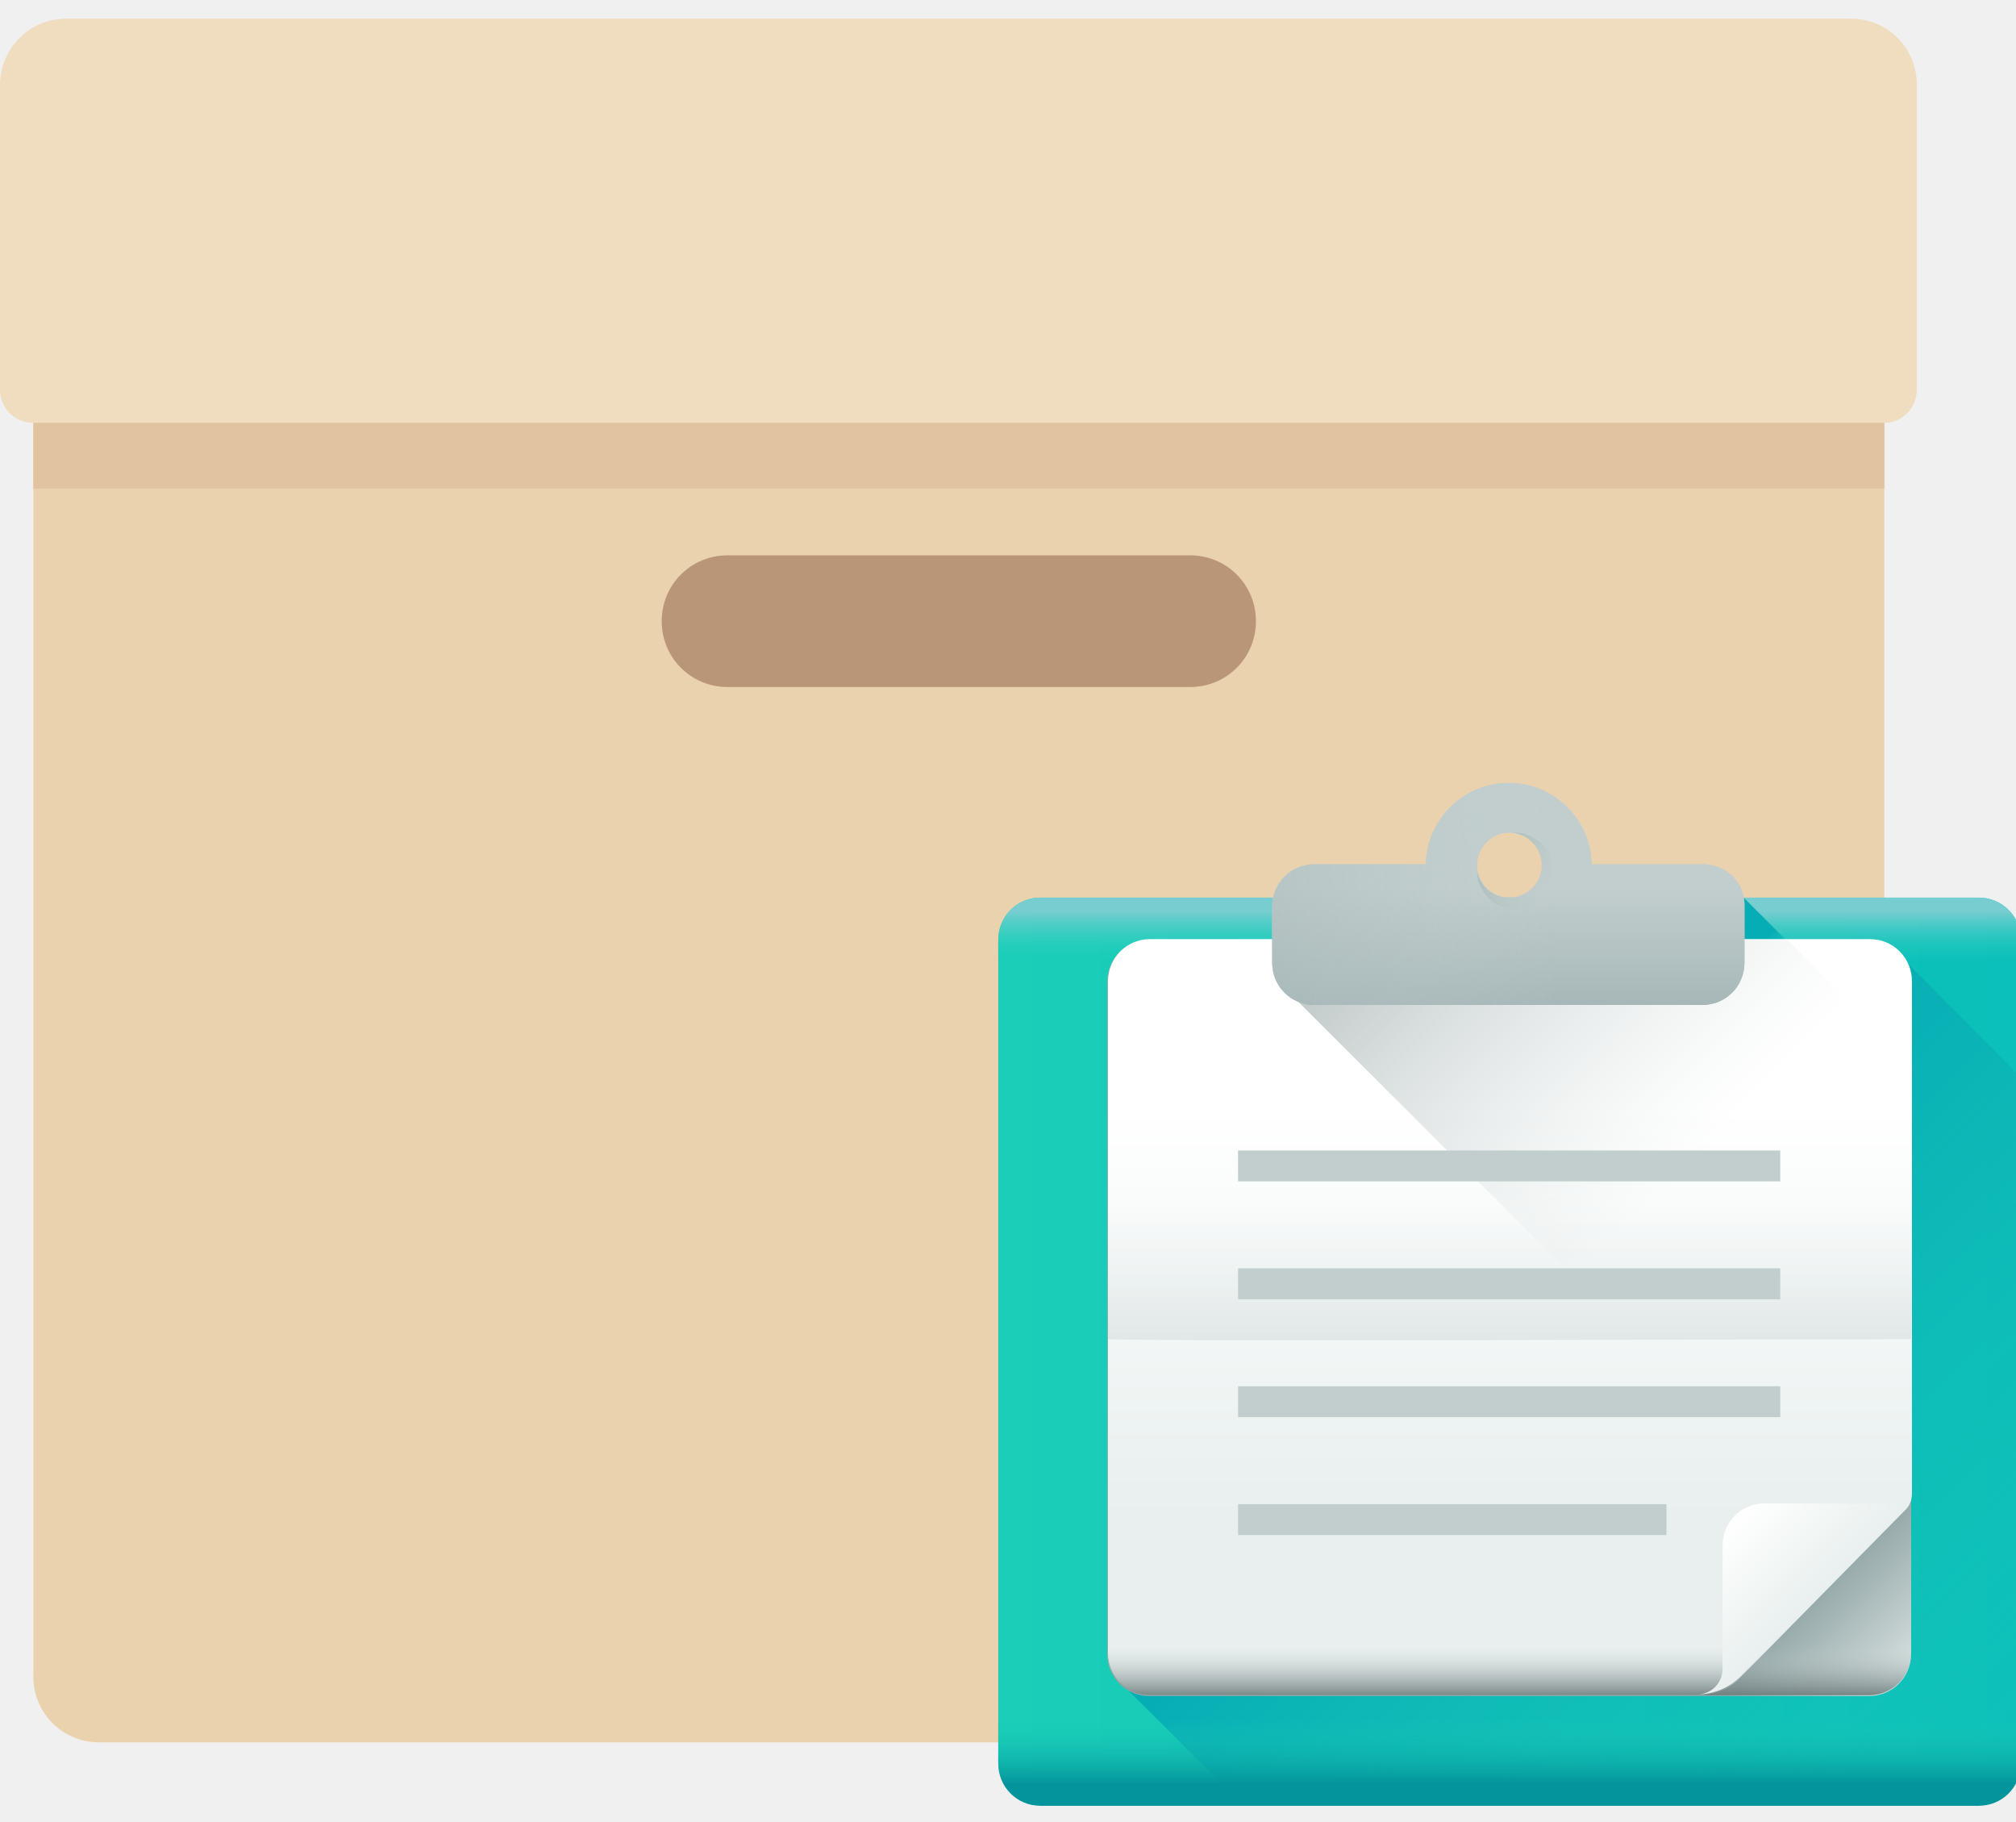
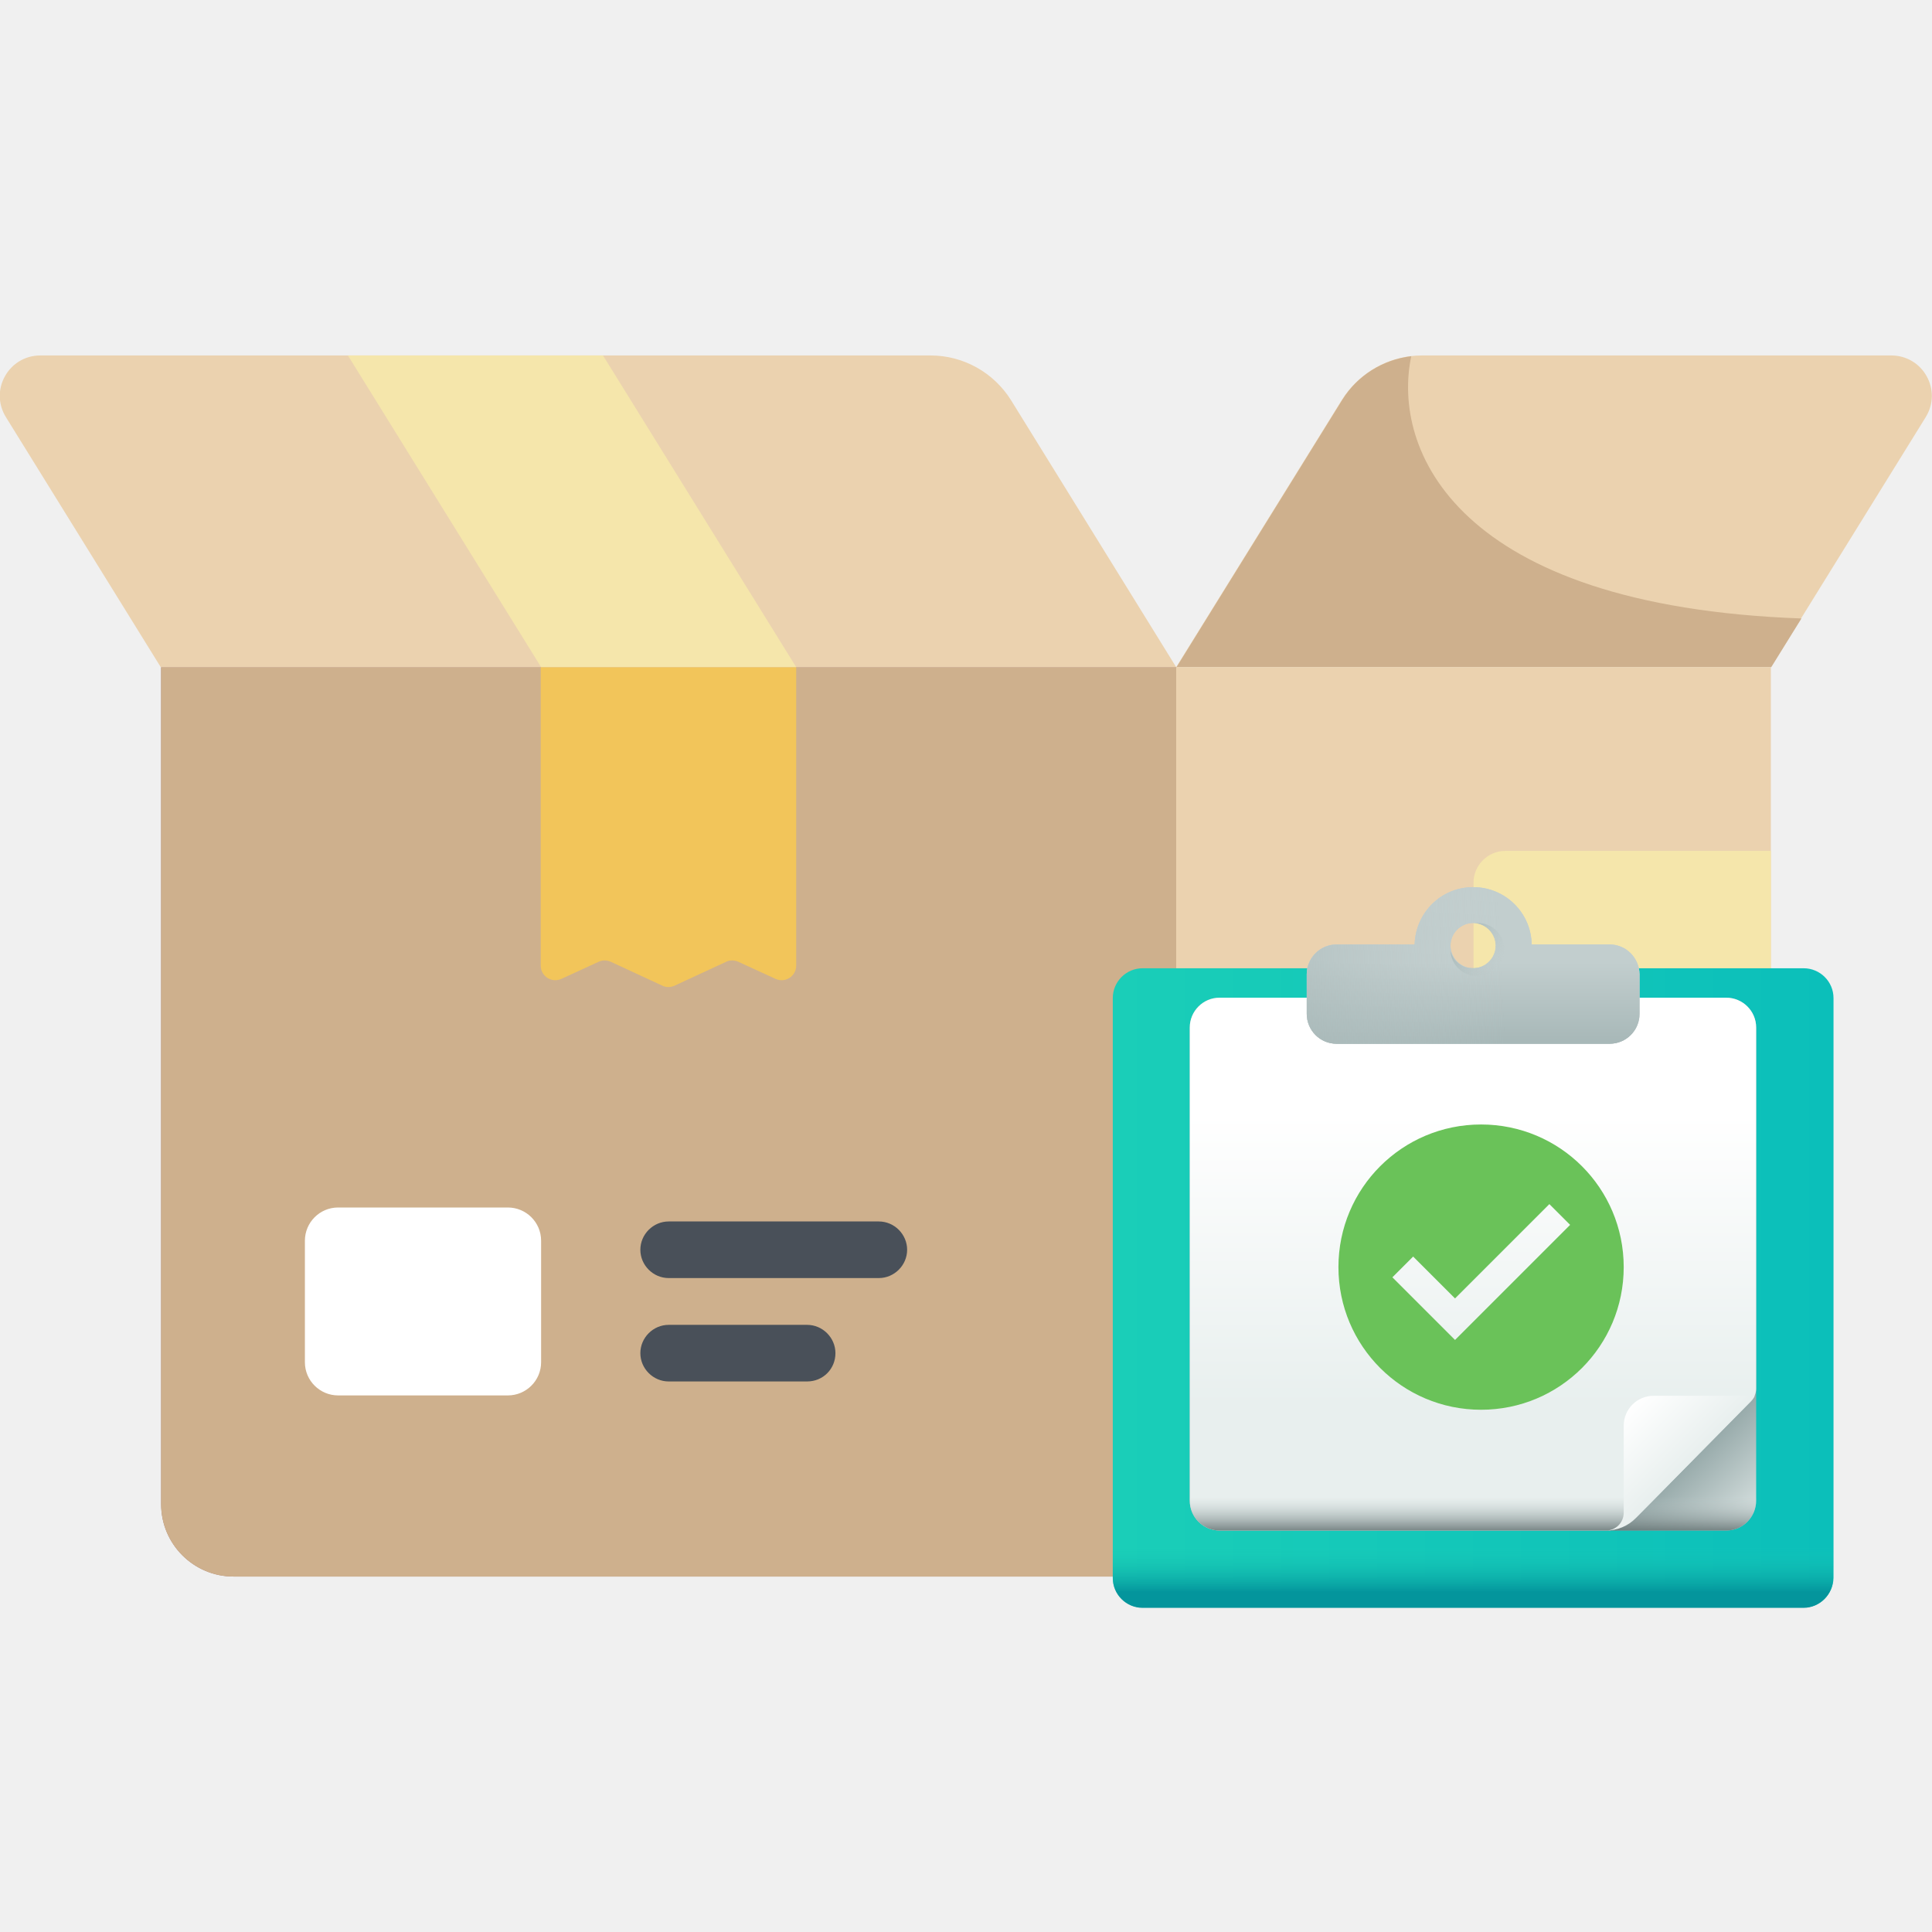
- <svg xmlns="http://www.w3.org/2000/svg" version="1.1" id="Layer_1" x="0px" y="0px" viewBox="0 0 248 224" style="enable-background:new 0 0 248 224;" xml:space="preserve">
+ <svg xmlns="http://www.w3.org/2000/svg" version="1.1" id="Capa_1" x="0px" y="0px" viewBox="0 0 512 512" style="enable-background:new 0 0 512 512;" xml:space="preserve">
  <style type="text/css">
- 	.st0{fill:#EBD2AF;}
- 	.st1{fill:#E1C3A0;}
- 	.st2{fill:#F0DCBE;}
- 	.st3{fill:#B99678;}
- 	.st4{fill:url(#SVGID_1_);}
- 	.st5{fill:url(#SVGID_2_);}
- 	.st6{fill:url(#SVGID_3_);}
- 	.st7{fill:url(#SVGID_4_);}
- 	.st8{fill:url(#SVGID_5_);}
- 	.st9{fill:url(#SVGID_6_);}
- 	.st10{fill:url(#SVGID_7_);}
- 	.st11{fill:url(#SVGID_8_);}
+ 	.st0{fill:#A67E74;}
+ 	.st1{fill:#CEB08D;}
+ 	.st2{fill:#EBD2AF;}
+ 	.st3{fill:#F5E6AB;}
+ 	.st4{fill:#F2C55A;}
+ 	.st5{fill:#FFFFFF;}
+ 	.st6{fill:#495059;}
+ 	.st7{fill:url(#SVGID_1_);}
+ 	.st8{fill:url(#SVGID_2_);}
+ 	.st9{fill:url(#SVGID_3_);}
+ 	.st10{fill:url(#SVGID_4_);}
+ 	.st11{fill:url(#SVGID_5_);}
	.st12{fill:url(#SVGCleanerId_0_3_);}
- 	.st13{fill:url(#SVGID_9_);}
- 	.st14{fill:url(#SVGID_10_);}
- 	.st15{fill:url(#SVGCleanerId_0_4_);}
- 	.st16{fill:url(#SVGCleanerId_0_5_);}
- 	.st17{fill:#C2CECE;}
- 	.st18{fill:url(#SVGID_11_);}
- 	.st19{fill:url(#SVGID_12_);}
+ 	.st13{fill:url(#SVGCleanerId_0_4_);}
+ 	.st14{fill:url(#SVGCleanerId_0_5_);}
+ 	.st15{fill:url(#SVGID_6_);}
+ 	.st16{fill:url(#SVGID_7_);}
+ 	.st17{fill:#6AC259;}
</style>
-   <path class="st0" d="M223.6,214.3H12.2c-4.5,0-8.1-3.6-8.1-8.1V47.9h227.7v158.3C231.8,210.7,228.1,214.3,223.6,214.3z" />
-   <rect x="4.1" y="47.9" class="st1" width="227.7" height="12.2" />
-   <path class="st2" d="M231.8,52H4.1C1.8,52,0,50.2,0,47.9V10.5C0,6,3.6,2.3,8.1,2.3h219.6c4.5,0,8.1,3.6,8.1,8.1v37.5  C235.8,50.2,234,52,231.8,52z" />
-   <path class="st3" d="M146.4,68.3H89.5c-4.5,0-8.1,3.6-8.1,8.1l0,0c0,4.5,3.6,8.1,8.1,8.1h56.9c4.5,0,8.1-3.6,8.1-8.1l0,0  C154.5,71.9,150.9,68.3,146.4,68.3z" />
-   <linearGradient id="SVGID_1_" gradientUnits="userSpaceOnUse" x1="125.193" y1="419.894" x2="243.101" y2="419.894" gradientTransform="matrix(1.0667 0 0 1.0667 -10.7403 -281.6862)">
-     <stop offset="0" style="stop-color:#1ACEB8" />
-     <stop offset="1" style="stop-color:#0BBFBA" />
-   </linearGradient>
-   <path class="st4" d="M243.4,222H128c-2.9,0-5.2-2.3-5.2-5.2V115.6c0-2.9,2.3-5.2,5.2-5.2h115.4c2.9,0,5.2,2.3,5.2,5.2v101.2  C248.6,219.7,246.3,222,243.4,222z" />
-   <linearGradient id="SVGID_2_" gradientUnits="userSpaceOnUse" x1="184.147" y1="375.075" x2="184.147" y2="369.15" gradientTransform="matrix(1.0667 0 0 1.0667 -10.7403 -281.6862)">
-     <stop offset="1.000000e-04" style="stop-color:#1ACEB8;stop-opacity:0" />
-     <stop offset="0.104" style="stop-color:#24CEBB;stop-opacity:0.103" />
-     <stop offset="1" style="stop-color:#78CDD1" />
-   </linearGradient>
-   <path class="st5" d="M122.8,129.8v-14.2c0-2.9,2.3-5.2,5.2-5.2h115.4c2.9,0,5.2,2.3,5.2,5.2v14.2H122.8z" />
-   <linearGradient id="SVGID_3_" gradientUnits="userSpaceOnUse" x1="217.038" y1="376.097" x2="213.508" y2="372.567" gradientTransform="matrix(1.0667 0 0 1.0667 -10.7403 -281.6862)">
-     <stop offset="1.000000e-04" style="stop-color:#1ACEB8;stop-opacity:0" />
-     <stop offset="1" style="stop-color:#07ADB5" />
-   </linearGradient>
-   <polygon class="st6" points="214.2,110.1 219.9,115.8 214.2,115.8 " />
-   <linearGradient id="SVGID_4_" gradientUnits="userSpaceOnUse" x1="248.506" y1="480.527" x2="185.542" y2="417.565" gradientTransform="matrix(1.0667 0 0 1.0667 -10.7403 -281.6862)">
-     <stop offset="1.000000e-04" style="stop-color:#1ACEB8;stop-opacity:0" />
-     <stop offset="1" style="stop-color:#07ADB5" />
-   </linearGradient>
-   <path class="st7" d="M248.6,132.5v84.3c0,2.9-2.3,5.2-5.2,5.2h-90.5l-15.5-15.5l0.4-0.1c0.6,0.3,1.3,0.4,2,0.4h88.5  c2.9,0,5.2-2.3,5.2-5.2v-82.6c0-0.5-0.1-1-0.2-1.5l0.2-0.2L248.6,132.5z" />
-   <linearGradient id="SVGID_5_" gradientUnits="userSpaceOnUse" x1="184.147" y1="462.269" x2="184.147" y2="469.719" gradientTransform="matrix(1.0667 0 0 1.0667 -10.7403 -281.6862)">
-     <stop offset="1.000000e-04" style="stop-color:#1ACEB8;stop-opacity:0" />
-     <stop offset="1" style="stop-color:#04959C" />
-   </linearGradient>
-   <path class="st8" d="M248.6,202.7v14.2c0,2.9-2.3,5.2-5.2,5.2H128c-2.9,0-5.2-2.3-5.2-5.2v-14.2H248.6L248.6,202.7z" />
-   <linearGradient id="SVGID_6_" gradientUnits="userSpaceOnUse" x1="217.949" y1="449.803" x2="230.332" y2="462.183" gradientTransform="matrix(1.0667 0 0 1.0667 -10.7403 -281.6862)">
-     <stop offset="0" style="stop-color:#97AAAA" />
-     <stop offset="1" style="stop-color:#E8EFEE" />
-   </linearGradient>
-   <path class="st9" d="M235.1,120.8v82.6c0,2.9-2.3,5.2-5.2,5.2h-88.5c-2.9,0-5.2-2.3-5.2-5.2v-82.6c0-2.9,2.3-5.2,5.2-5.2h88.5  C232.8,115.6,235.1,117.9,235.1,120.8z" />
-   <linearGradient id="SVGID_7_" gradientUnits="userSpaceOnUse" x1="184.147" y1="391.642" x2="184.147" y2="439.317" gradientTransform="matrix(1.0667 0 0 1.0667 -10.7403 -281.6862)">
-     <stop offset="0" style="stop-color:#FFFFFF" />
-     <stop offset="1" style="stop-color:#E8EFEE" />
-   </linearGradient>
-   <path class="st10" d="M209,208.5h-67.5c-2.9,0-5.2-2.3-5.2-5.2v-82.6c0-2.9,2.3-5.2,5.2-5.2h88.5c2.9,0,5.2,2.3,5.2,5.2v63  c0,0.8-0.3,1.6-0.9,2.1L214,206.4C212.7,207.8,210.9,208.5,209,208.5z" />
-   <linearGradient id="SVGID_8_" gradientUnits="userSpaceOnUse" x1="184.147" y1="454.052" x2="184.147" y2="460.456" gradientTransform="matrix(1.0667 0 0 1.0667 -10.7403 -281.6862)">
-     <stop offset="0" style="stop-color:#C2CECE;stop-opacity:0" />
-     <stop offset="0.179" style="stop-color:#AFBCBC;stop-opacity:0.179" />
-     <stop offset="1" style="stop-color:#5B6A6A" />
-   </linearGradient>
-   <path class="st11" d="M235.1,199.2v4.1c0,2.9-2.3,5.2-5.2,5.2h-88.5c-2.9,0-5.2-2.3-5.2-5.2v-4.1H235.1z" />
+   <path class="st0" d="M311.7,417.8H61.9c-10.6,0-19.2-8.6-19.2-19.2V176.8h269.1V417.8z" />
+   <path class="st1" d="M311.7,417.8H61.9c-10.6,0-19.2-8.6-19.2-19.2V176.8h269.1V417.8z" />
  <g>
-     <linearGradient id="SVGCleanerId_0_3_" gradientUnits="userSpaceOnUse" x1="184.147" y1="376.647" x2="184.147" y2="379.239" gradientTransform="matrix(1.0667 0 0 1.0667 -10.7403 -281.6862)">
-       <stop offset="0" style="stop-color:#C2CECE" />
-       <stop offset="1" style="stop-color:#97AAAA" />
-     </linearGradient>
-     <path id="SVGCleanerId_0" class="st12" d="M209.5,106.3h-13.7c-0.1-5.5-4.6-10-10.2-10s-10.1,4.5-10.2,10h-13.7   c-2.9,0-5.2,2.3-5.2,5.2v6.9c0,2.9,2.3,5.2,5.2,5.2h47.7c2.9,0,5.2-2.3,5.2-5.2v-6.9C214.7,108.6,212.4,106.3,209.5,106.3z    M185.7,110.4c-2.2,0-4-1.8-4-4s1.8-4,4-4s4,1.8,4,4C189.7,108.6,187.9,110.4,185.7,110.4z" />
+     <path class="st2" d="M246.6,94.2H10.7c-8.4,0-13.6,9.2-9.1,16.4l41,66.2h269.1L267.9,106C263.3,98.7,255.3,94.2,246.6,94.2z" />
+     <path class="st2" d="M376.8,94.2h124.4c8.4,0,13.6,9.2,9.1,16.4l-41,66.2H311.7l43.9-70.8C360.2,98.7,368.2,94.2,376.8,94.2z" />
  </g>
-   <linearGradient id="SVGID_9_" gradientUnits="userSpaceOnUse" x1="184.147" y1="402.976" x2="184.147" y2="469.889" gradientTransform="matrix(1.0667 0 0 1.0667 -10.7403 -281.6862)">
-     <stop offset="0" style="stop-color:#C2CECE;stop-opacity:0" />
-     <stop offset="0.179" style="stop-color:#AFBCBC;stop-opacity:0.179" />
-     <stop offset="1" style="stop-color:#5B6A6A" />
-   </linearGradient>
-   <path class="st13" d="M235.1,164.7v-43.9c0-2.9-2.3-5.2-5.2-5.2h-10h-78.4c-2.9,0-5.2,2.3-5.2,5.2v43.9  C136.3,165,235.1,164.7,235.1,164.7z" />
-   <linearGradient id="SVGID_10_" gradientUnits="userSpaceOnUse" x1="207.446" y1="395.415" x2="147.105" y2="335.072" gradientTransform="matrix(1.0667 0 0 1.0667 -10.7403 -281.6862)">
-     <stop offset="0" style="stop-color:#C2CECE;stop-opacity:0" />
-     <stop offset="0.179" style="stop-color:#AFBCBC;stop-opacity:0.179" />
-     <stop offset="1" style="stop-color:#5B6A6A" />
-   </linearGradient>
-   <polygon class="st14" points="235.1,130.8 235.1,198.5 159.4,122.9 159.4,115.6 219.9,115.6 " />
+   <path class="st1" d="M477.4,163.9c-91.8-3.3-108.6-44.9-103.4-69.5c-7.5,0.9-14.3,5.1-18.3,11.6l-43.9,70.8h157.6L477.4,163.9z" />
+   <path class="st2" d="M311.7,417.8h138.4c10.6,0,19.2-8.6,19.2-19.2V176.8H311.7V417.8z" />
+   <path class="st3" d="M398.9,267.4h70.4v-41.9h-70.4c-4.6,0-8.4,3.8-8.4,8.4V259C390.5,263.6,394.3,267.4,398.9,267.4z" />
+   <path class="st4" d="M211,176.8h-67.7v79.1c0,2.8,2.9,4.7,5.5,3.5l9.8-4.5c1-0.5,2.2-0.5,3.3,0l13.6,6.3c1,0.5,2.2,0.5,3.3,0  l13.6-6.3c1-0.5,2.2-0.5,3.3,0l9.8,4.5c2.6,1.2,5.5-0.7,5.5-3.5L211,176.8L211,176.8z" />
+   <polygon class="st3" points="92.2,94.2 143.4,176.8 211,176.8 159.8,94.2 " />
+   <path class="st5" d="M134.6,369.8h-45c-4.8,0-8.8-3.9-8.8-8.8v-32.2c0-4.8,3.9-8.8,8.8-8.8h45c4.8,0,8.8,3.9,8.8,8.8V361  C143.4,365.9,139.4,369.8,134.6,369.8z" />
  <g>
-     <linearGradient id="SVGCleanerId_0_4_" gradientUnits="userSpaceOnUse" x1="184.147" y1="366.576" x2="184.147" y2="387.893" gradientTransform="matrix(1.0667 0 0 1.0667 -10.7403 -281.6862)">
-       <stop offset="0" style="stop-color:#C2CECE" />
-       <stop offset="1" style="stop-color:#97AAAA" />
-     </linearGradient>
-     <path id="SVGCleanerId_0_1_" class="st15" d="M209.5,106.3h-13.7c-0.1-5.5-4.6-10-10.2-10s-10.1,4.5-10.2,10h-13.7   c-2.9,0-5.2,2.3-5.2,5.2v6.9c0,2.9,2.3,5.2,5.2,5.2h47.7c2.9,0,5.2-2.3,5.2-5.2v-6.9C214.7,108.6,212.4,106.3,209.5,106.3z    M185.7,110.4c-2.2,0-4-1.8-4-4s1.8-4,4-4s4,1.8,4,4C189.7,108.6,187.9,110.4,185.7,110.4z" />
+     <path class="st6" d="M232.9,338.7h-55.7c-4.1,0-7.5-3.4-7.5-7.5s3.4-7.5,7.5-7.5h55.7c4.1,0,7.5,3.4,7.5,7.5S237,338.7,232.9,338.7   z" />
+     <path class="st6" d="M213.9,366.1h-36.7c-4.1,0-7.5-3.4-7.5-7.5s3.4-7.5,7.5-7.5h36.7c4.1,0,7.5,3.4,7.5,7.5   C221.4,362.8,218.1,366.1,213.9,366.1z" />
  </g>
  <g>
-     <linearGradient id="SVGCleanerId_0_5_" gradientUnits="userSpaceOnUse" x1="188.84" y1="367.45" x2="124.735" y2="371.002" gradientTransform="matrix(1.0667 0 0 1.0667 -10.7403 -281.6862)">
+     <path class="st1" d="M411.9,345.4c-1.9,0-3.8-0.7-5.3-2.2c-2.9-2.9-2.9-7.7,0-10.6l16.9-16.9c2.9-2.9,7.7-2.9,10.6,0   s2.9,7.7,0,10.6l-16.9,16.9C415.7,344.7,413.8,345.4,411.9,345.4z" />
+     <path class="st1" d="M410.9,381.7c-1.9,0-3.8-0.7-5.3-2.2c-2.9-2.9-2.9-7.7,0-10.6l9.4-9.4c2.9-2.9,7.7-2.9,10.6,0s2.9,7.7,0,10.6   l-9.4,9.4C414.7,381,412.8,381.7,410.9,381.7z" />
+   </g>
+   <g>
+     <linearGradient id="SVGID_1_" gradientUnits="userSpaceOnUse" x1="288.28" y1="588.356" x2="467.275" y2="588.356" gradientTransform="matrix(1.0667 0 0 1.0667 -12.6079 -286.2885)">
+       <stop offset="0" style="stop-color:#1ACEB8" />
+       <stop offset="1" style="stop-color:#0BBFBA" />
+     </linearGradient>
+     <path class="st7" d="M478,426H302.8c-4.3,0-7.9-3.5-7.9-7.9V264.5c0-4.3,3.5-7.9,7.9-7.9H478c4.3,0,7.9,3.5,7.9,7.9v153.7   C485.8,422.5,482.3,426,478,426z" />
+     <linearGradient id="SVGID_2_" gradientUnits="userSpaceOnUse" x1="377.777" y1="652.684" x2="377.777" y2="663.995" gradientTransform="matrix(1.0667 0 0 1.0667 -12.6079 -286.2885)">
+       <stop offset="1.000000e-04" style="stop-color:#1ACEB8;stop-opacity:0" />
+       <stop offset="1" style="stop-color:#04959C" />
+     </linearGradient>
+     <path class="st8" d="M485.8,396.7v21.5c0,4.3-3.5,7.9-7.9,7.9H302.8c-4.3,0-7.9-3.5-7.9-7.9v-21.5H485.8L485.8,396.7z" />
+     <linearGradient id="SVGID_3_" gradientUnits="userSpaceOnUse" x1="429.092" y1="633.76" x2="447.891" y2="652.555" gradientTransform="matrix(1.0667 0 0 1.0667 -12.6079 -286.2885)">
+       <stop offset="0" style="stop-color:#97AAAA" />
+       <stop offset="1" style="stop-color:#E8EFEE" />
+     </linearGradient>
+     <path class="st9" d="M465.4,272.3v125.4c0,4.3-3.5,7.9-7.9,7.9H323.2c-4.3,0-7.9-3.5-7.9-7.9V272.3c0-4.3,3.5-7.9,7.9-7.9h134.3   C461.9,264.5,465.4,268,465.4,272.3z" />
+     <linearGradient id="SVGID_4_" gradientUnits="userSpaceOnUse" x1="377.777" y1="545.467" x2="377.777" y2="617.843" gradientTransform="matrix(1.0667 0 0 1.0667 -12.6079 -286.2885)">
+       <stop offset="0" style="stop-color:#FFFFFF" />
+       <stop offset="1" style="stop-color:#E8EFEE" />
+     </linearGradient>
+     <path class="st10" d="M425.8,405.6H323.2c-4.3,0-7.9-3.5-7.9-7.9V272.3c0-4.3,3.5-7.9,7.9-7.9h134.3c4.3,0,7.9,3.5,7.9,7.9V368   c0,1.2-0.5,2.4-1.3,3.2l-30.7,31.2C431.4,404.4,428.6,405.6,425.8,405.6z" />
+     <linearGradient id="SVGID_5_" gradientUnits="userSpaceOnUse" x1="377.777" y1="640.21" x2="377.777" y2="649.932" gradientTransform="matrix(1.0667 0 0 1.0667 -12.6079 -286.2885)">
+       <stop offset="0" style="stop-color:#C2CECE;stop-opacity:0" />
+       <stop offset="0.179" style="stop-color:#AFBCBC;stop-opacity:0.179" />
+       <stop offset="1" style="stop-color:#5B6A6A" />
+     </linearGradient>
+     <path class="st11" d="M465.4,391.4v6.3c0,4.3-3.5,7.9-7.9,7.9H323.2c-4.3,0-7.9-3.5-7.9-7.9v-6.3H465.4z" />
+     <g>
+       <linearGradient id="SVGCleanerId_0_3_" gradientUnits="userSpaceOnUse" x1="377.777" y1="522.704" x2="377.777" y2="526.638" gradientTransform="matrix(1.0667 0 0 1.0667 -12.6079 -286.2885)">
+         <stop offset="0" style="stop-color:#C2CECE" />
+         <stop offset="1" style="stop-color:#97AAAA" />
+       </linearGradient>
+       <path id="SVGCleanerId_0" class="st12" d="M426.6,250.3h-20.7c-0.1-8.4-7-15.2-15.5-15.2s-15.3,6.8-15.5,15.2h-20.7    c-4.3,0-7.9,3.5-7.9,7.9v10.5c0,4.3,3.5,7.9,7.9,7.9h72.4c4.3,0,7.9-3.5,7.9-7.9v-10.5C434.4,253.8,430.9,250.3,426.6,250.3z     M390.4,256.6c-3.3,0-6-2.7-6-6s2.7-6,6-6s6,2.7,6,6S393.7,256.6,390.4,256.6z" />
+     </g>
+     <g>
+       <linearGradient id="SVGCleanerId_0_4_" gradientUnits="userSpaceOnUse" x1="377.777" y1="507.415" x2="377.777" y2="539.776" gradientTransform="matrix(1.0667 0 0 1.0667 -12.6079 -286.2885)">
+         <stop offset="0" style="stop-color:#C2CECE" />
+         <stop offset="1" style="stop-color:#97AAAA" />
+       </linearGradient>
+       <path id="SVGCleanerId_0_1_" class="st13" d="M426.6,250.3h-20.7c-0.1-8.4-7-15.2-15.5-15.2s-15.3,6.8-15.5,15.2h-20.7    c-4.3,0-7.9,3.5-7.9,7.9v10.5c0,4.3,3.5,7.9,7.9,7.9h72.4c4.3,0,7.9-3.5,7.9-7.9v-10.5C434.4,253.8,430.9,250.3,426.6,250.3z     M390.4,256.6c-3.3,0-6-2.7-6-6s2.7-6,6-6s6,2.7,6,6S393.7,256.6,390.4,256.6z" />
+     </g>
+     <g>
+       <linearGradient id="SVGCleanerId_0_5_" gradientUnits="userSpaceOnUse" x1="384.902" y1="508.742" x2="287.585" y2="514.134" gradientTransform="matrix(1.0667 0 0 1.0667 -12.6079 -286.2885)">
+         <stop offset="0" style="stop-color:#C2CECE;stop-opacity:0" />
+         <stop offset="1" style="stop-color:#97AAAA" />
+       </linearGradient>
+       <path id="SVGCleanerId_0_2_" class="st14" d="M426.6,250.3h-20.7c-0.1-8.4-7-15.2-15.5-15.2s-15.3,6.8-15.5,15.2h-20.7    c-4.3,0-7.9,3.5-7.9,7.9v10.5c0,4.3,3.5,7.9,7.9,7.9h72.4c4.3,0,7.9-3.5,7.9-7.9v-10.5C434.4,253.8,430.9,250.3,426.6,250.3z     M390.4,256.6c-3.3,0-6-2.7-6-6s2.7-6,6-6s6,2.7,6,6S393.7,256.6,390.4,256.6z" />
+     </g>
+     <linearGradient id="SVGID_6_" gradientUnits="userSpaceOnUse" x1="385.592" y1="508.859" x2="370.481" y2="498.519" gradientTransform="matrix(1.0667 0 0 1.0667 -12.6079 -286.2885)">
      <stop offset="0" style="stop-color:#C2CECE;stop-opacity:0" />
      <stop offset="1" style="stop-color:#97AAAA" />
    </linearGradient>
-     <path id="SVGCleanerId_0_2_" class="st16" d="M209.5,106.3h-13.7c-0.1-5.5-4.6-10-10.2-10s-10.1,4.5-10.2,10h-13.7   c-2.9,0-5.2,2.3-5.2,5.2v6.9c0,2.9,2.3,5.2,5.2,5.2h47.7c2.9,0,5.2-2.3,5.2-5.2v-6.9C214.7,108.6,212.4,106.3,209.5,106.3z    M185.7,110.4c-2.2,0-4-1.8-4-4s1.8-4,4-4s4,1.8,4,4C189.7,108.6,187.9,110.4,185.7,110.4z" />
+     <path class="st15" d="M398.6,251.6c0,3.9-3.2,7.1-7.1,7.1c-3.8,0-7-3-7.1-6.8c0.6,2.7,3,4.7,5.9,4.7c3.3,0,6-2.7,6-6   c0-3.1-2.4-5.7-5.5-6c0.2,0,0.4,0,0.6,0C395.5,244.5,398.6,247.7,398.6,251.6z" />
+     <linearGradient id="SVGID_7_" gradientUnits="userSpaceOnUse" x1="415.987" y1="618.641" x2="430.523" y2="633.177" gradientTransform="matrix(1.0667 0 0 1.0667 -12.6079 -286.2885)">
+       <stop offset="0" style="stop-color:#FFFFFF" />
+       <stop offset="1" style="stop-color:#E8EFEE" />
+     </linearGradient>
+     <path class="st16" d="M465,369.9c0,0-0.2,0.7-1.1,1.6c-0.3,0.3-30.3,30.7-30.3,30.7c-2.1,2.2-5,3.4-8,3.4l0,0l0,0   c2.6,0,4.7-2.1,4.7-4.7v-23.1c0-4.3,3.5-7.9,7.9-7.9L465,369.9L465,369.9z" />
  </g>
-   <g>
-     <rect x="152.3" y="141.5" class="st17" width="66.7" height="3.8" />
-     <rect x="152.3" y="156" class="st17" width="66.7" height="3.8" />
-     <rect x="152.3" y="170.5" class="st17" width="66.7" height="3.8" />
-     <rect x="152.3" y="185" class="st17" width="52.7" height="3.8" />
-   </g>
-   <linearGradient id="SVGID_11_" gradientUnits="userSpaceOnUse" x1="189.294" y1="367.527" x2="179.341" y2="360.716" gradientTransform="matrix(1.0667 0 0 1.0667 -10.7403 -281.6862)">
-     <stop offset="0" style="stop-color:#C2CECE;stop-opacity:0" />
-     <stop offset="1" style="stop-color:#97AAAA" />
-   </linearGradient>
-   <path class="st18" d="M191.1,107.1c0,2.6-2.1,4.7-4.7,4.7c-2.5,0-4.6-2-4.7-4.5c0.4,1.8,2,3.1,3.9,3.1c2.2,0,4-1.8,4-4  c0-2.1-1.6-3.8-3.6-4c0.1,0,0.3,0,0.4,0C189,102.5,191.1,104.6,191.1,107.1z" />
-   <linearGradient id="SVGID_12_" gradientUnits="userSpaceOnUse" x1="209.316" y1="439.843" x2="218.891" y2="449.418" gradientTransform="matrix(1.0667 0 0 1.0667 -10.7403 -281.6862)">
-     <stop offset="0" style="stop-color:#FFFFFF" />
-     <stop offset="1" style="stop-color:#E8EFEE" />
-   </linearGradient>
-   <path class="st19" d="M234.8,185c0,0-0.2,0.4-0.8,1c-0.2,0.2-19.9,20.2-19.9,20.2c-1.4,1.4-3.3,2.2-5.3,2.2l0,0l0,0  c1.7,0,3.1-1.4,3.1-3.1v-15.2c0-2.9,2.3-5.2,5.2-5.2L234.8,185L234.8,185z" />
+   <path class="st17" d="M392.5,298c-20.9,0-37.8,16.9-37.8,37.8s16.9,37.8,37.8,37.8c20.9,0,37.8-16.9,37.8-37.8S413.4,298,392.5,298z   M385.6,355.1L369,338.5l5.5-5.5l11.1,11.1l25-25l5.5,5.5L385.6,355.1z" />
</svg>
